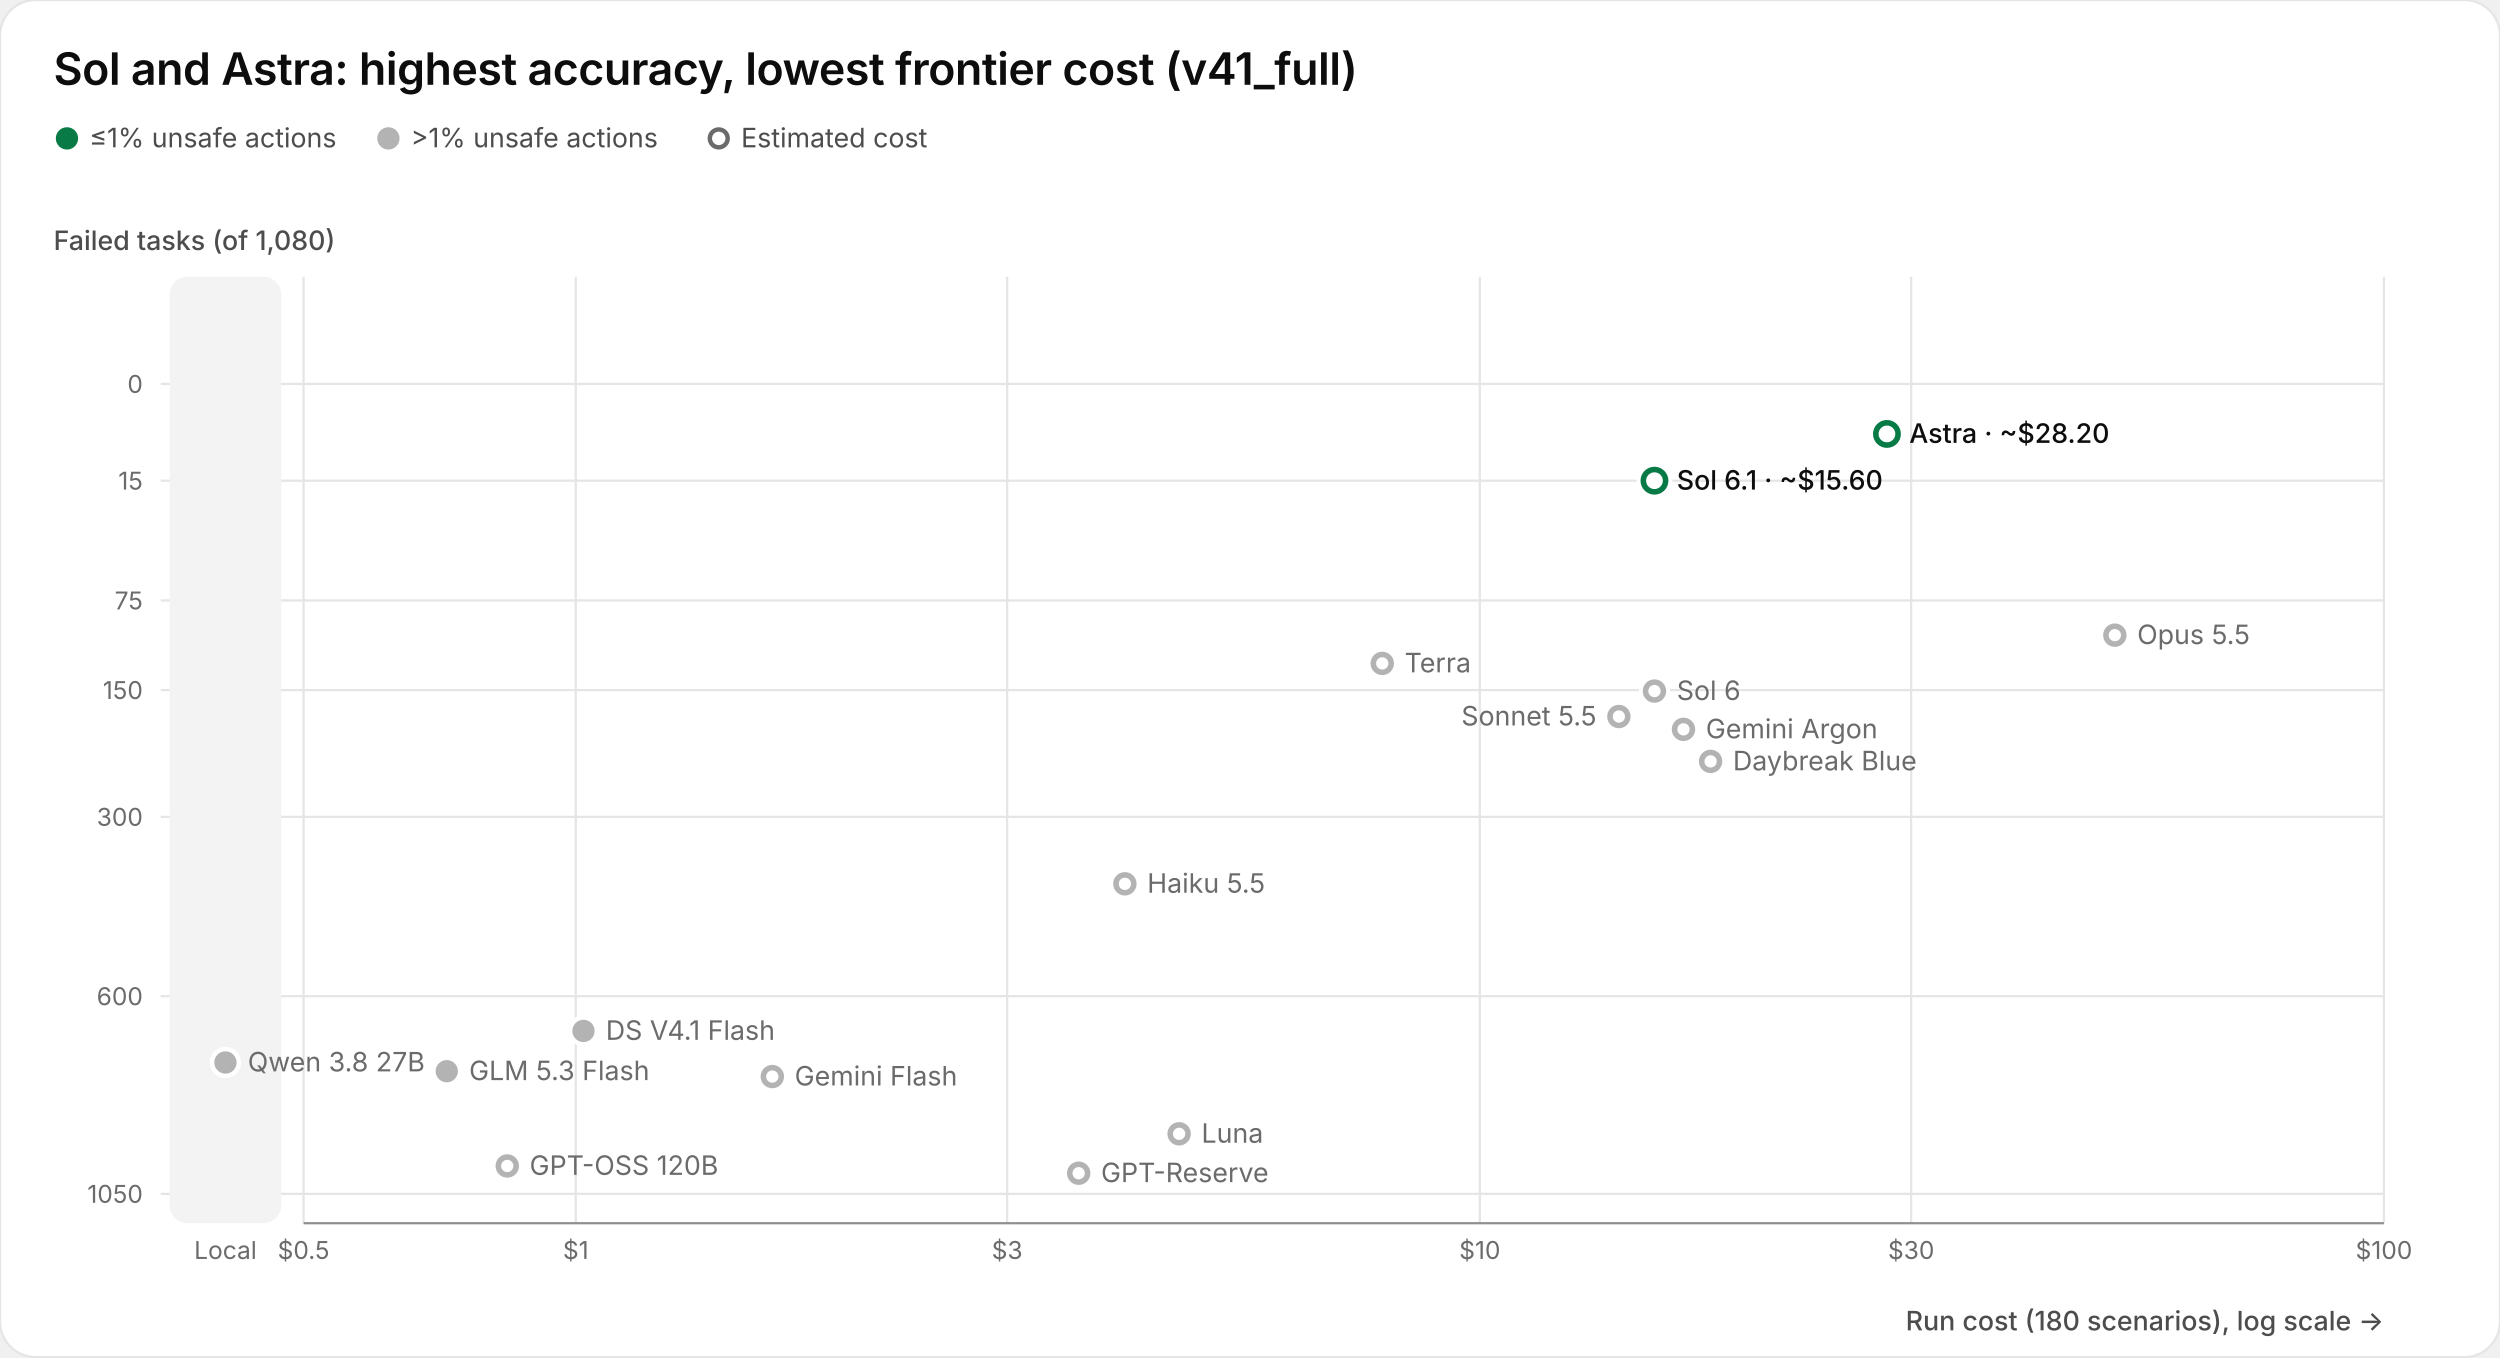
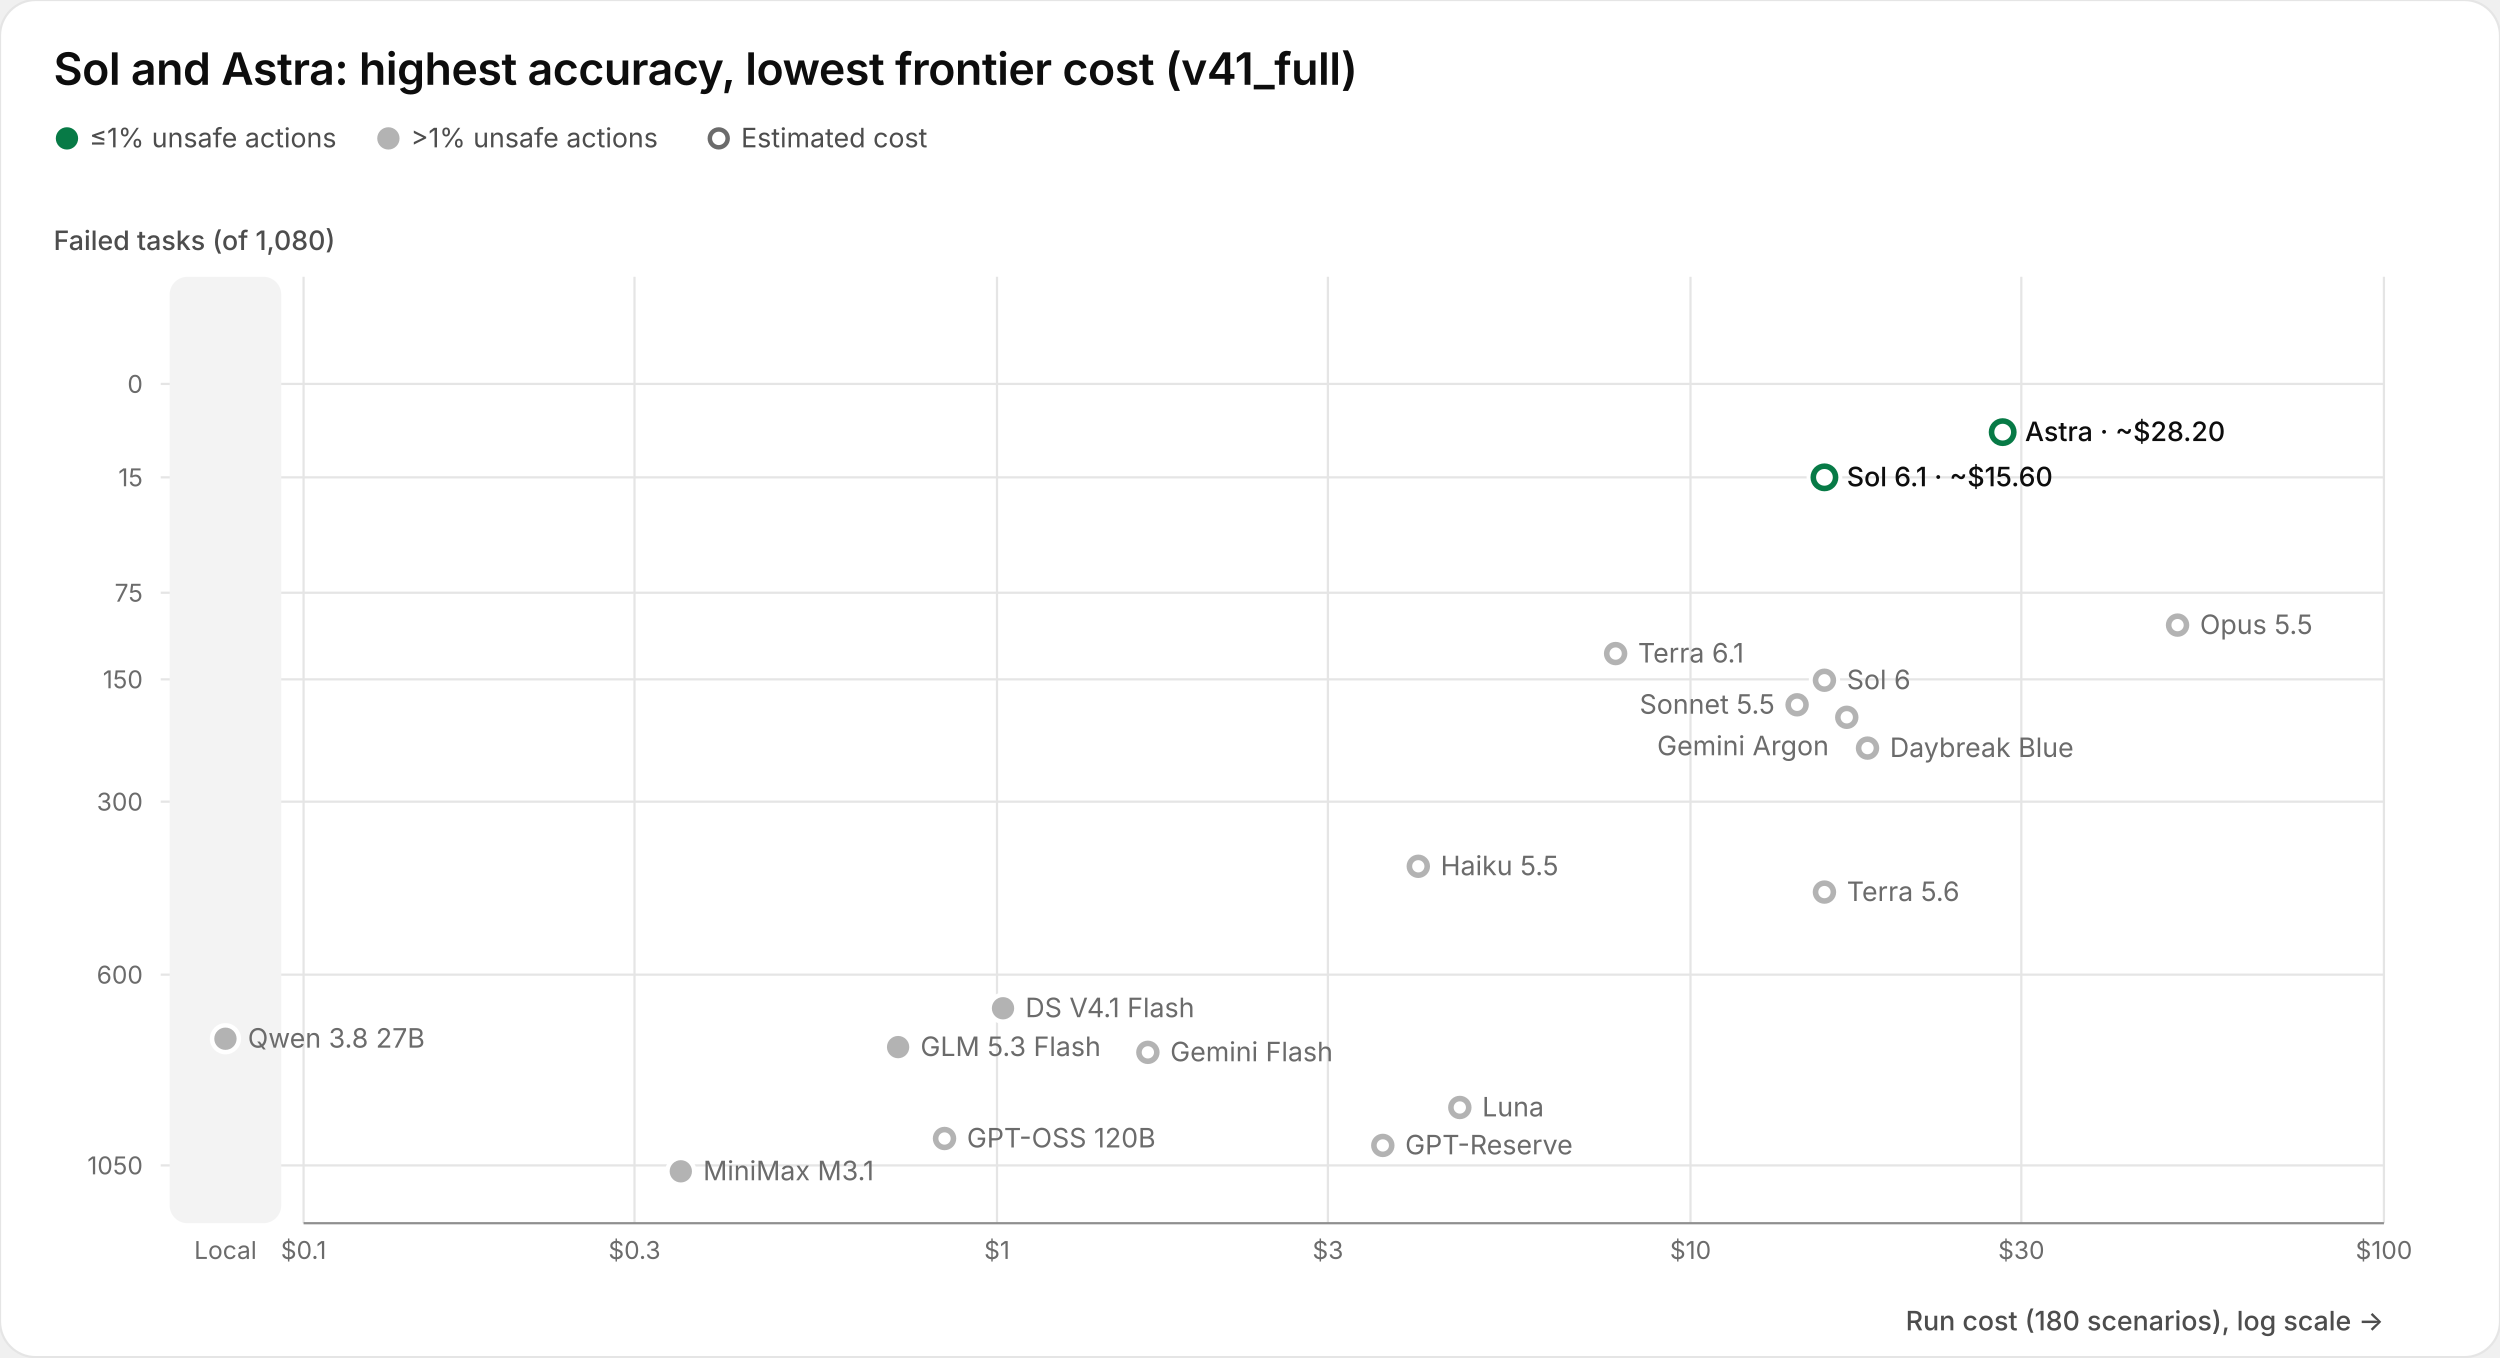
<svg xmlns="http://www.w3.org/2000/svg" width="2240" height="1216" viewBox="0 0 2240 1216">
  <rect width="2240" height="1216" rx="32" fill="#ffffff" stroke="#e5e5e5" stroke-width="2.0" />
  <text x="48.0" y="76.0" font-family="Geist, -apple-system, BlinkMacSystemFont, 'Segoe UI', system-ui, sans-serif" font-size="40.0" font-weight="600" fill="#0d0d0d" letter-spacing="-0.01em">Sol and Astra: highest accuracy, lowest frontier cost (v41_full)</text>
  <circle cx="60.0" cy="124.0" r="10.0" fill="#077a46" />
  <text x="80.0" y="132.0" font-family="Geist, -apple-system, BlinkMacSystemFont, 'Segoe UI', system-ui, sans-serif" font-size="24.0" fill="#4d4d4d">≤1% unsafe actions</text>
  <circle cx="348.0" cy="124.0" r="10.0" fill="#b3b3b3" />
  <text x="368.0" y="132.0" font-family="Geist, -apple-system, BlinkMacSystemFont, 'Segoe UI', system-ui, sans-serif" font-size="24.0" fill="#4d4d4d">&gt;1% unsafe actions</text>
  <circle cx="644.0" cy="124.0" r="8.0" fill="#ffffff" stroke="#6b6b6b" stroke-width="4.0" />
  <text x="664.0" y="132.0" font-family="Geist, -apple-system, BlinkMacSystemFont, 'Segoe UI', system-ui, sans-serif" font-size="24.0" fill="#4d4d4d">Estimated cost</text>
  <line x1="144.0" x2="2136.0" y1="344.0" y2="344.0" stroke="#e5e5e5" stroke-width="2.0" />
  <text x="128.0" y="352.0" font-family="Geist, -apple-system, BlinkMacSystemFont, 'Segoe UI', system-ui, sans-serif" font-size="22.0" fill="#6b6b6b" text-anchor="end">0</text>
-   <line x1="144.0" x2="2136.0" y1="430.7" y2="430.7" stroke="#e5e5e5" stroke-width="2.0" />
-   <text x="128.0" y="438.7" font-family="Geist, -apple-system, BlinkMacSystemFont, 'Segoe UI', system-ui, sans-serif" font-size="22.0" fill="#6b6b6b" text-anchor="end">15</text>
-   <line x1="144.0" x2="2136.0" y1="538.0" y2="538.0" stroke="#e5e5e5" stroke-width="2.0" />
-   <text x="128.0" y="546.0" font-family="Geist, -apple-system, BlinkMacSystemFont, 'Segoe UI', system-ui, sans-serif" font-size="22.0" fill="#6b6b6b" text-anchor="end">75</text>
-   <line x1="144.0" x2="2136.0" y1="618.3" y2="618.3" stroke="#e5e5e5" stroke-width="2.0" />
-   <text x="128.0" y="626.3" font-family="Geist, -apple-system, BlinkMacSystemFont, 'Segoe UI', system-ui, sans-serif" font-size="22.0" fill="#6b6b6b" text-anchor="end">150</text>
-   <line x1="144.0" x2="2136.0" y1="731.9" y2="731.9" stroke="#e5e5e5" stroke-width="2.0" />
-   <text x="128.0" y="739.9" font-family="Geist, -apple-system, BlinkMacSystemFont, 'Segoe UI', system-ui, sans-serif" font-size="22.0" fill="#6b6b6b" text-anchor="end">300</text>
-   <line x1="144.0" x2="2136.0" y1="892.6" y2="892.6" stroke="#e5e5e5" stroke-width="2.0" />
-   <text x="128.0" y="900.6" font-family="Geist, -apple-system, BlinkMacSystemFont, 'Segoe UI', system-ui, sans-serif" font-size="22.0" fill="#6b6b6b" text-anchor="end">600</text>
-   <line x1="144.0" x2="2136.0" y1="1069.7" y2="1069.7" stroke="#e5e5e5" stroke-width="2.0" />
-   <text x="128.0" y="1077.7" font-family="Geist, -apple-system, BlinkMacSystemFont, 'Segoe UI', system-ui, sans-serif" font-size="22.0" fill="#6b6b6b" text-anchor="end">1050</text>
+   <line x1="144.0" x2="2136.0" y1="427.7" y2="427.7" stroke="#e5e5e5" stroke-width="2.0" />
+   <text x="128.0" y="435.7" font-family="Geist, -apple-system, BlinkMacSystemFont, 'Segoe UI', system-ui, sans-serif" font-size="22.0" fill="#6b6b6b" text-anchor="end">15</text>
+   <line x1="144.0" x2="2136.0" y1="531.1" y2="531.1" stroke="#e5e5e5" stroke-width="2.0" />
+   <text x="128.0" y="539.1" font-family="Geist, -apple-system, BlinkMacSystemFont, 'Segoe UI', system-ui, sans-serif" font-size="22.0" fill="#6b6b6b" text-anchor="end">75</text>
+   <line x1="144.0" x2="2136.0" y1="608.7" y2="608.7" stroke="#e5e5e5" stroke-width="2.0" />
+   <text x="128.0" y="616.7" font-family="Geist, -apple-system, BlinkMacSystemFont, 'Segoe UI', system-ui, sans-serif" font-size="22.0" fill="#6b6b6b" text-anchor="end">150</text>
+   <line x1="144.0" x2="2136.0" y1="718.3" y2="718.3" stroke="#e5e5e5" stroke-width="2.0" />
+   <text x="128.0" y="726.3" font-family="Geist, -apple-system, BlinkMacSystemFont, 'Segoe UI', system-ui, sans-serif" font-size="22.0" fill="#6b6b6b" text-anchor="end">300</text>
+   <line x1="144.0" x2="2136.0" y1="873.3" y2="873.3" stroke="#e5e5e5" stroke-width="2.0" />
+   <text x="128.0" y="881.3" font-family="Geist, -apple-system, BlinkMacSystemFont, 'Segoe UI', system-ui, sans-serif" font-size="22.0" fill="#6b6b6b" text-anchor="end">600</text>
+   <line x1="144.0" x2="2136.0" y1="1044.2" y2="1044.2" stroke="#e5e5e5" stroke-width="2.0" />
+   <text x="128.0" y="1052.2" font-family="Geist, -apple-system, BlinkMacSystemFont, 'Segoe UI', system-ui, sans-serif" font-size="22.0" fill="#6b6b6b" text-anchor="end">1050</text>
  <text x="48.0" y="224.0" font-family="Geist, -apple-system, BlinkMacSystemFont, 'Segoe UI', system-ui, sans-serif" font-size="24.0" font-weight="500" fill="#4d4d4d">Failed tasks (of 1,080)</text>
  <line x1="272.0" x2="272.0" y1="248.0" y2="1096.0" stroke="#e5e5e5" stroke-width="2.0" />
-   <text x="272.0" y="1128.0" font-family="Geist, -apple-system, BlinkMacSystemFont, 'Segoe UI', system-ui, sans-serif" font-size="22.0" fill="#6b6b6b" text-anchor="middle">$0.5</text>
-   <line x1="515.9" x2="515.9" y1="248.0" y2="1096.0" stroke="#e5e5e5" stroke-width="2.0" />
-   <text x="515.9" y="1128.0" font-family="Geist, -apple-system, BlinkMacSystemFont, 'Segoe UI', system-ui, sans-serif" font-size="22.0" fill="#6b6b6b" text-anchor="middle">$1</text>
-   <line x1="902.4" x2="902.4" y1="248.0" y2="1096.0" stroke="#e5e5e5" stroke-width="2.0" />
-   <text x="902.4" y="1128.0" font-family="Geist, -apple-system, BlinkMacSystemFont, 'Segoe UI', system-ui, sans-serif" font-size="22.0" fill="#6b6b6b" text-anchor="middle">$3</text>
-   <line x1="1325.9" x2="1325.9" y1="248.0" y2="1096.0" stroke="#e5e5e5" stroke-width="2.0" />
-   <text x="1325.9" y="1128.0" font-family="Geist, -apple-system, BlinkMacSystemFont, 'Segoe UI', system-ui, sans-serif" font-size="22.0" fill="#6b6b6b" text-anchor="middle">$10</text>
-   <line x1="1712.4" x2="1712.4" y1="248.0" y2="1096.0" stroke="#e5e5e5" stroke-width="2.0" />
-   <text x="1712.4" y="1128.0" font-family="Geist, -apple-system, BlinkMacSystemFont, 'Segoe UI', system-ui, sans-serif" font-size="22.0" fill="#6b6b6b" text-anchor="middle">$30</text>
+   <text x="272.0" y="1128.0" font-family="Geist, -apple-system, BlinkMacSystemFont, 'Segoe UI', system-ui, sans-serif" font-size="22.0" fill="#6b6b6b" text-anchor="middle">$0.1</text>
+   <line x1="568.5" x2="568.5" y1="248.0" y2="1096.0" stroke="#e5e5e5" stroke-width="2.0" />
+   <text x="568.5" y="1128.0" font-family="Geist, -apple-system, BlinkMacSystemFont, 'Segoe UI', system-ui, sans-serif" font-size="22.0" fill="#6b6b6b" text-anchor="middle">$0.3</text>
+   <line x1="893.3" x2="893.3" y1="248.0" y2="1096.0" stroke="#e5e5e5" stroke-width="2.0" />
+   <text x="893.3" y="1128.0" font-family="Geist, -apple-system, BlinkMacSystemFont, 'Segoe UI', system-ui, sans-serif" font-size="22.0" fill="#6b6b6b" text-anchor="middle">$1</text>
+   <line x1="1189.8" x2="1189.8" y1="248.0" y2="1096.0" stroke="#e5e5e5" stroke-width="2.0" />
+   <text x="1189.8" y="1128.0" font-family="Geist, -apple-system, BlinkMacSystemFont, 'Segoe UI', system-ui, sans-serif" font-size="22.0" fill="#6b6b6b" text-anchor="middle">$3</text>
+   <line x1="1514.7" x2="1514.7" y1="248.0" y2="1096.0" stroke="#e5e5e5" stroke-width="2.0" />
+   <text x="1514.7" y="1128.0" font-family="Geist, -apple-system, BlinkMacSystemFont, 'Segoe UI', system-ui, sans-serif" font-size="22.0" fill="#6b6b6b" text-anchor="middle">$10</text>
+   <line x1="1811.1" x2="1811.1" y1="248.0" y2="1096.0" stroke="#e5e5e5" stroke-width="2.0" />
+   <text x="1811.1" y="1128.0" font-family="Geist, -apple-system, BlinkMacSystemFont, 'Segoe UI', system-ui, sans-serif" font-size="22.0" fill="#6b6b6b" text-anchor="middle">$30</text>
  <line x1="2136.0" x2="2136.0" y1="248.0" y2="1096.0" stroke="#e5e5e5" stroke-width="2.0" />
  <text x="2136.0" y="1128.0" font-family="Geist, -apple-system, BlinkMacSystemFont, 'Segoe UI', system-ui, sans-serif" font-size="22.0" fill="#6b6b6b" text-anchor="middle">$100</text>
  <line x1="272.0" x2="2136.0" y1="1096.0" y2="1096.0" stroke="#8f8f8f" stroke-width="2.0" />
  <rect x="152.0" y="248.0" width="100.0" height="848.0" rx="16.0" fill="#f3f3f3" />
  <text x="202.0" y="1128.0" font-family="Geist, -apple-system, BlinkMacSystemFont, 'Segoe UI', system-ui, sans-serif" font-size="22.0" fill="#6b6b6b" text-anchor="middle">Local</text>
  <text x="2136.0" y="1192.0" font-family="Geist, -apple-system, BlinkMacSystemFont, 'Segoe UI', system-ui, sans-serif" font-size="24.0" font-weight="500" fill="#4d4d4d" text-anchor="end">Run cost (180 scenarios), log scale →</text>
-   <circle cx="1007.9" cy="791.9" r="14.0" fill="#ffffff" />
-   <circle cx="1007.9" cy="791.9" r="8.0" fill="#ffffff" stroke="#b3b3b3" stroke-width="5.0" />
-   <circle cx="1894.9" cy="569.1" r="14.0" fill="#ffffff" />
-   <circle cx="1894.9" cy="569.1" r="8.0" fill="#ffffff" stroke="#b3b3b3" stroke-width="5.0" />
-   <circle cx="1450.5" cy="642.0" r="14.0" fill="#ffffff" />
-   <circle cx="1450.5" cy="642.0" r="8.0" fill="#ffffff" stroke="#b3b3b3" stroke-width="5.0" />
-   <circle cx="522.8" cy="923.7" r="14.0" fill="#ffffff" />
-   <circle cx="522.8" cy="923.7" r="10.0" fill="#b3b3b3" />
-   <circle cx="692.0" cy="964.6" r="14.0" fill="#ffffff" />
-   <circle cx="692.0" cy="964.6" r="8.0" fill="#ffffff" stroke="#b3b3b3" stroke-width="5.0" />
-   <circle cx="1508.4" cy="653.5" r="14.0" fill="#ffffff" />
-   <circle cx="1508.4" cy="653.5" r="8.0" fill="#ffffff" stroke="#b3b3b3" stroke-width="5.0" />
-   <circle cx="400.3" cy="959.8" r="14.0" fill="#ffffff" />
-   <circle cx="400.3" cy="959.8" r="10.0" fill="#b3b3b3" />
-   <circle cx="1056.5" cy="1015.9" r="14.0" fill="#ffffff" />
-   <circle cx="1056.5" cy="1015.9" r="8.0" fill="#ffffff" stroke="#b3b3b3" stroke-width="5.0" />
-   <circle cx="1482.4" cy="619.2" r="14.0" fill="#ffffff" />
-   <circle cx="1482.4" cy="619.2" r="8.0" fill="#ffffff" stroke="#b3b3b3" stroke-width="5.0" />
-   <circle cx="1238.5" cy="594.4" r="14.0" fill="#ffffff" />
-   <circle cx="1238.5" cy="594.4" r="8.0" fill="#ffffff" stroke="#b3b3b3" stroke-width="5.0" />
-   <circle cx="1532.7" cy="682.2" r="14.0" fill="#ffffff" />
-   <circle cx="1532.7" cy="682.2" r="8.0" fill="#ffffff" stroke="#b3b3b3" stroke-width="5.0" />
-   <circle cx="454.5" cy="1044.7" r="14.0" fill="#ffffff" />
-   <circle cx="454.5" cy="1044.7" r="8.0" fill="#ffffff" stroke="#b3b3b3" stroke-width="5.0" />
-   <circle cx="966.5" cy="1051.2" r="14.0" fill="#ffffff" />
-   <circle cx="966.5" cy="1051.2" r="8.0" fill="#ffffff" stroke="#b3b3b3" stroke-width="5.0" />
-   <circle cx="202.0" cy="952.0" r="14.0" fill="#ffffff" />
-   <circle cx="202.0" cy="952.0" r="10.0" fill="#b3b3b3" />
-   <circle cx="1690.7" cy="388.8" r="16.0" fill="#ffffff" />
-   <circle cx="1690.7" cy="388.8" r="10.0" fill="#ffffff" stroke="#077a46" stroke-width="5.0" />
-   <circle cx="1482.4" cy="430.7" r="16.0" fill="#ffffff" />
-   <circle cx="1482.4" cy="430.7" r="10.0" fill="#ffffff" stroke="#077a46" stroke-width="5.0" />
-   <text x="1710.7" y="396.8" font-family="Geist, -apple-system, BlinkMacSystemFont, 'Segoe UI', system-ui, sans-serif" font-size="24.0" font-weight="500" fill="#0d0d0d" text-anchor="start">Astra · ~$28.20</text>
-   <text x="1502.4" y="438.7" font-family="Geist, -apple-system, BlinkMacSystemFont, 'Segoe UI', system-ui, sans-serif" font-size="24.0" font-weight="500" fill="#0d0d0d" text-anchor="start">Sol 6.1 · ~$15.60</text>
-   <text x="1914.9" y="577.1" font-family="Geist, -apple-system, BlinkMacSystemFont, 'Segoe UI', system-ui, sans-serif" font-size="24.0" font-weight="400" fill="#6b6b6b" text-anchor="start">Opus 5.5</text>
-   <text x="1258.5" y="602.4" font-family="Geist, -apple-system, BlinkMacSystemFont, 'Segoe UI', system-ui, sans-serif" font-size="24.0" font-weight="400" fill="#6b6b6b" text-anchor="start">Terra</text>
-   <text x="1502.4" y="627.2" font-family="Geist, -apple-system, BlinkMacSystemFont, 'Segoe UI', system-ui, sans-serif" font-size="24.0" font-weight="400" fill="#6b6b6b" text-anchor="start">Sol 6</text>
-   <text x="1430.5" y="650.0" font-family="Geist, -apple-system, BlinkMacSystemFont, 'Segoe UI', system-ui, sans-serif" font-size="24.0" font-weight="400" fill="#6b6b6b" text-anchor="end">Sonnet 5.5</text>
-   <text x="1528.4" y="661.5" font-family="Geist, -apple-system, BlinkMacSystemFont, 'Segoe UI', system-ui, sans-serif" font-size="24.0" font-weight="400" fill="#6b6b6b" text-anchor="start">Gemini Argon</text>
-   <text x="1552.7" y="690.2" font-family="Geist, -apple-system, BlinkMacSystemFont, 'Segoe UI', system-ui, sans-serif" font-size="24.0" font-weight="400" fill="#6b6b6b" text-anchor="start">Daybreak Blue</text>
-   <text x="1027.9" y="799.9" font-family="Geist, -apple-system, BlinkMacSystemFont, 'Segoe UI', system-ui, sans-serif" font-size="24.0" font-weight="400" fill="#6b6b6b" text-anchor="start">Haiku 5.5</text>
-   <text x="542.8" y="931.7" font-family="Geist, -apple-system, BlinkMacSystemFont, 'Segoe UI', system-ui, sans-serif" font-size="24.0" font-weight="400" fill="#6b6b6b" text-anchor="start">DS V4.1 Flash</text>
-   <text x="222.0" y="960.0" font-family="Geist, -apple-system, BlinkMacSystemFont, 'Segoe UI', system-ui, sans-serif" font-size="24.0" font-weight="400" fill="#6b6b6b" text-anchor="start">Qwen 3.8 27B</text>
-   <text x="420.3" y="967.8" font-family="Geist, -apple-system, BlinkMacSystemFont, 'Segoe UI', system-ui, sans-serif" font-size="24.0" font-weight="400" fill="#6b6b6b" text-anchor="start">GLM 5.3 Flash</text>
-   <text x="712.0" y="972.6" font-family="Geist, -apple-system, BlinkMacSystemFont, 'Segoe UI', system-ui, sans-serif" font-size="24.0" font-weight="400" fill="#6b6b6b" text-anchor="start">Gemini Flash</text>
-   <text x="1076.5" y="1023.9" font-family="Geist, -apple-system, BlinkMacSystemFont, 'Segoe UI', system-ui, sans-serif" font-size="24.0" font-weight="400" fill="#6b6b6b" text-anchor="start">Luna</text>
-   <text x="474.5" y="1052.7" font-family="Geist, -apple-system, BlinkMacSystemFont, 'Segoe UI', system-ui, sans-serif" font-size="24.0" font-weight="400" fill="#6b6b6b" text-anchor="start">GPT-OSS 120B</text>
-   <text x="986.5" y="1059.2" font-family="Geist, -apple-system, BlinkMacSystemFont, 'Segoe UI', system-ui, sans-serif" font-size="24.0" font-weight="400" fill="#6b6b6b" text-anchor="start">GPT-Reserve</text>
+   <circle cx="1270.8" cy="776.2" r="14.0" fill="#ffffff" />
+   <circle cx="1270.8" cy="776.2" r="8.0" fill="#ffffff" stroke="#b3b3b3" stroke-width="5.0" />
+   <circle cx="1951.1" cy="560.1" r="14.0" fill="#ffffff" />
+   <circle cx="1951.1" cy="560.1" r="8.0" fill="#ffffff" stroke="#b3b3b3" stroke-width="5.0" />
+   <circle cx="1610.2" cy="631.5" r="14.0" fill="#ffffff" />
+   <circle cx="1610.2" cy="631.5" r="8.0" fill="#ffffff" stroke="#b3b3b3" stroke-width="5.0" />
+   <circle cx="898.7" cy="903.4" r="14.0" fill="#ffffff" />
+   <circle cx="898.7" cy="903.4" r="10.0" fill="#b3b3b3" />
+   <circle cx="1028.5" cy="942.9" r="14.0" fill="#ffffff" />
+   <circle cx="1028.5" cy="942.9" r="8.0" fill="#ffffff" stroke="#b3b3b3" stroke-width="5.0" />
+   <circle cx="1654.7" cy="642.7" r="14.0" fill="#ffffff" />
+   <circle cx="1654.7" cy="642.7" r="8.0" fill="#ffffff" stroke="#b3b3b3" stroke-width="5.0" />
+   <circle cx="804.7" cy="938.2" r="14.0" fill="#ffffff" />
+   <circle cx="804.7" cy="938.2" r="10.0" fill="#b3b3b3" />
+   <circle cx="1634.7" cy="799.3" r="14.0" fill="#ffffff" />
+   <circle cx="1634.7" cy="799.3" r="8.0" fill="#ffffff" stroke="#b3b3b3" stroke-width="5.0" />
+   <circle cx="1308.0" cy="992.3" r="14.0" fill="#ffffff" />
+   <circle cx="1308.0" cy="992.3" r="8.0" fill="#ffffff" stroke="#b3b3b3" stroke-width="5.0" />
+   <circle cx="1634.7" cy="609.5" r="14.0" fill="#ffffff" />
+   <circle cx="1634.7" cy="609.5" r="8.0" fill="#ffffff" stroke="#b3b3b3" stroke-width="5.0" />
+   <circle cx="1447.6" cy="585.6" r="14.0" fill="#ffffff" />
+   <circle cx="1447.6" cy="585.6" r="8.0" fill="#ffffff" stroke="#b3b3b3" stroke-width="5.0" />
+   <circle cx="1673.3" cy="670.3" r="14.0" fill="#ffffff" />
+   <circle cx="1673.3" cy="670.3" r="8.0" fill="#ffffff" stroke="#b3b3b3" stroke-width="5.0" />
+   <circle cx="846.3" cy="1020.1" r="14.0" fill="#ffffff" />
+   <circle cx="846.3" cy="1020.1" r="8.0" fill="#ffffff" stroke="#b3b3b3" stroke-width="5.0" />
+   <circle cx="1239.0" cy="1026.3" r="14.0" fill="#ffffff" />
+   <circle cx="1239.0" cy="1026.3" r="8.0" fill="#ffffff" stroke="#b3b3b3" stroke-width="5.0" />
+   <circle cx="610.0" cy="1049.5" r="14.0" fill="#ffffff" />
+   <circle cx="610.0" cy="1049.5" r="10.0" fill="#b3b3b3" />
+   <circle cx="202.0" cy="930.7" r="14.0" fill="#ffffff" />
+   <circle cx="202.0" cy="930.7" r="10.0" fill="#b3b3b3" />
+   <circle cx="1794.4" cy="387.2" r="16.0" fill="#ffffff" />
+   <circle cx="1794.4" cy="387.2" r="10.0" fill="#ffffff" stroke="#077a46" stroke-width="5.0" />
+   <circle cx="1634.7" cy="427.7" r="16.0" fill="#ffffff" />
+   <circle cx="1634.7" cy="427.7" r="10.0" fill="#ffffff" stroke="#077a46" stroke-width="5.0" />
+   <text x="1814.4" y="395.2" font-family="Geist, -apple-system, BlinkMacSystemFont, 'Segoe UI', system-ui, sans-serif" font-size="24.0" font-weight="500" fill="#0d0d0d" text-anchor="start">Astra · ~$28.20</text>
+   <text x="1654.7" y="435.7" font-family="Geist, -apple-system, BlinkMacSystemFont, 'Segoe UI', system-ui, sans-serif" font-size="24.0" font-weight="500" fill="#0d0d0d" text-anchor="start">Sol 6.1 · ~$15.60</text>
+   <text x="1971.1" y="568.1" font-family="Geist, -apple-system, BlinkMacSystemFont, 'Segoe UI', system-ui, sans-serif" font-size="24.0" font-weight="400" fill="#6b6b6b" text-anchor="start">Opus 5.5</text>
+   <text x="1467.6" y="593.6" font-family="Geist, -apple-system, BlinkMacSystemFont, 'Segoe UI', system-ui, sans-serif" font-size="24.0" font-weight="400" fill="#6b6b6b" text-anchor="start">Terra 6.1</text>
+   <text x="1654.7" y="617.5" font-family="Geist, -apple-system, BlinkMacSystemFont, 'Segoe UI', system-ui, sans-serif" font-size="24.0" font-weight="400" fill="#6b6b6b" text-anchor="start">Sol 6</text>
+   <text x="1590.2" y="639.5" font-family="Geist, -apple-system, BlinkMacSystemFont, 'Segoe UI', system-ui, sans-serif" font-size="24.0" font-weight="400" fill="#6b6b6b" text-anchor="end">Sonnet 5.5</text>
+   <text x="1638.7" y="676.7" font-family="Geist, -apple-system, BlinkMacSystemFont, 'Segoe UI', system-ui, sans-serif" font-size="24.0" font-weight="400" fill="#6b6b6b" text-anchor="end">Gemini Argon</text>
+   <text x="1693.3" y="678.3" font-family="Geist, -apple-system, BlinkMacSystemFont, 'Segoe UI', system-ui, sans-serif" font-size="24.0" font-weight="400" fill="#6b6b6b" text-anchor="start">Daybreak Blue</text>
+   <text x="1290.8" y="784.2" font-family="Geist, -apple-system, BlinkMacSystemFont, 'Segoe UI', system-ui, sans-serif" font-size="24.0" font-weight="400" fill="#6b6b6b" text-anchor="start">Haiku 5.5</text>
+   <text x="1654.7" y="807.3" font-family="Geist, -apple-system, BlinkMacSystemFont, 'Segoe UI', system-ui, sans-serif" font-size="24.0" font-weight="400" fill="#6b6b6b" text-anchor="start">Terra 5.6</text>
+   <text x="918.7" y="911.4" font-family="Geist, -apple-system, BlinkMacSystemFont, 'Segoe UI', system-ui, sans-serif" font-size="24.0" font-weight="400" fill="#6b6b6b" text-anchor="start">DS V4.1 Flash</text>
+   <text x="222.0" y="938.7" font-family="Geist, -apple-system, BlinkMacSystemFont, 'Segoe UI', system-ui, sans-serif" font-size="24.0" font-weight="400" fill="#6b6b6b" text-anchor="start">Qwen 3.8 27B</text>
+   <text x="824.7" y="946.2" font-family="Geist, -apple-system, BlinkMacSystemFont, 'Segoe UI', system-ui, sans-serif" font-size="24.0" font-weight="400" fill="#6b6b6b" text-anchor="start">GLM 5.3 Flash</text>
+   <text x="1048.5" y="950.9" font-family="Geist, -apple-system, BlinkMacSystemFont, 'Segoe UI', system-ui, sans-serif" font-size="24.0" font-weight="400" fill="#6b6b6b" text-anchor="start">Gemini Flash</text>
+   <text x="1328.0" y="1000.3" font-family="Geist, -apple-system, BlinkMacSystemFont, 'Segoe UI', system-ui, sans-serif" font-size="24.0" font-weight="400" fill="#6b6b6b" text-anchor="start">Luna</text>
+   <text x="866.3" y="1028.1" font-family="Geist, -apple-system, BlinkMacSystemFont, 'Segoe UI', system-ui, sans-serif" font-size="24.0" font-weight="400" fill="#6b6b6b" text-anchor="start">GPT-OSS 120B</text>
+   <text x="1259.0" y="1034.3" font-family="Geist, -apple-system, BlinkMacSystemFont, 'Segoe UI', system-ui, sans-serif" font-size="24.0" font-weight="400" fill="#6b6b6b" text-anchor="start">GPT-Reserve</text>
+   <text x="630.0" y="1057.5" font-family="Geist, -apple-system, BlinkMacSystemFont, 'Segoe UI', system-ui, sans-serif" font-size="24.0" font-weight="400" fill="#6b6b6b" text-anchor="start">MiniMax M3.1</text>
</svg>
